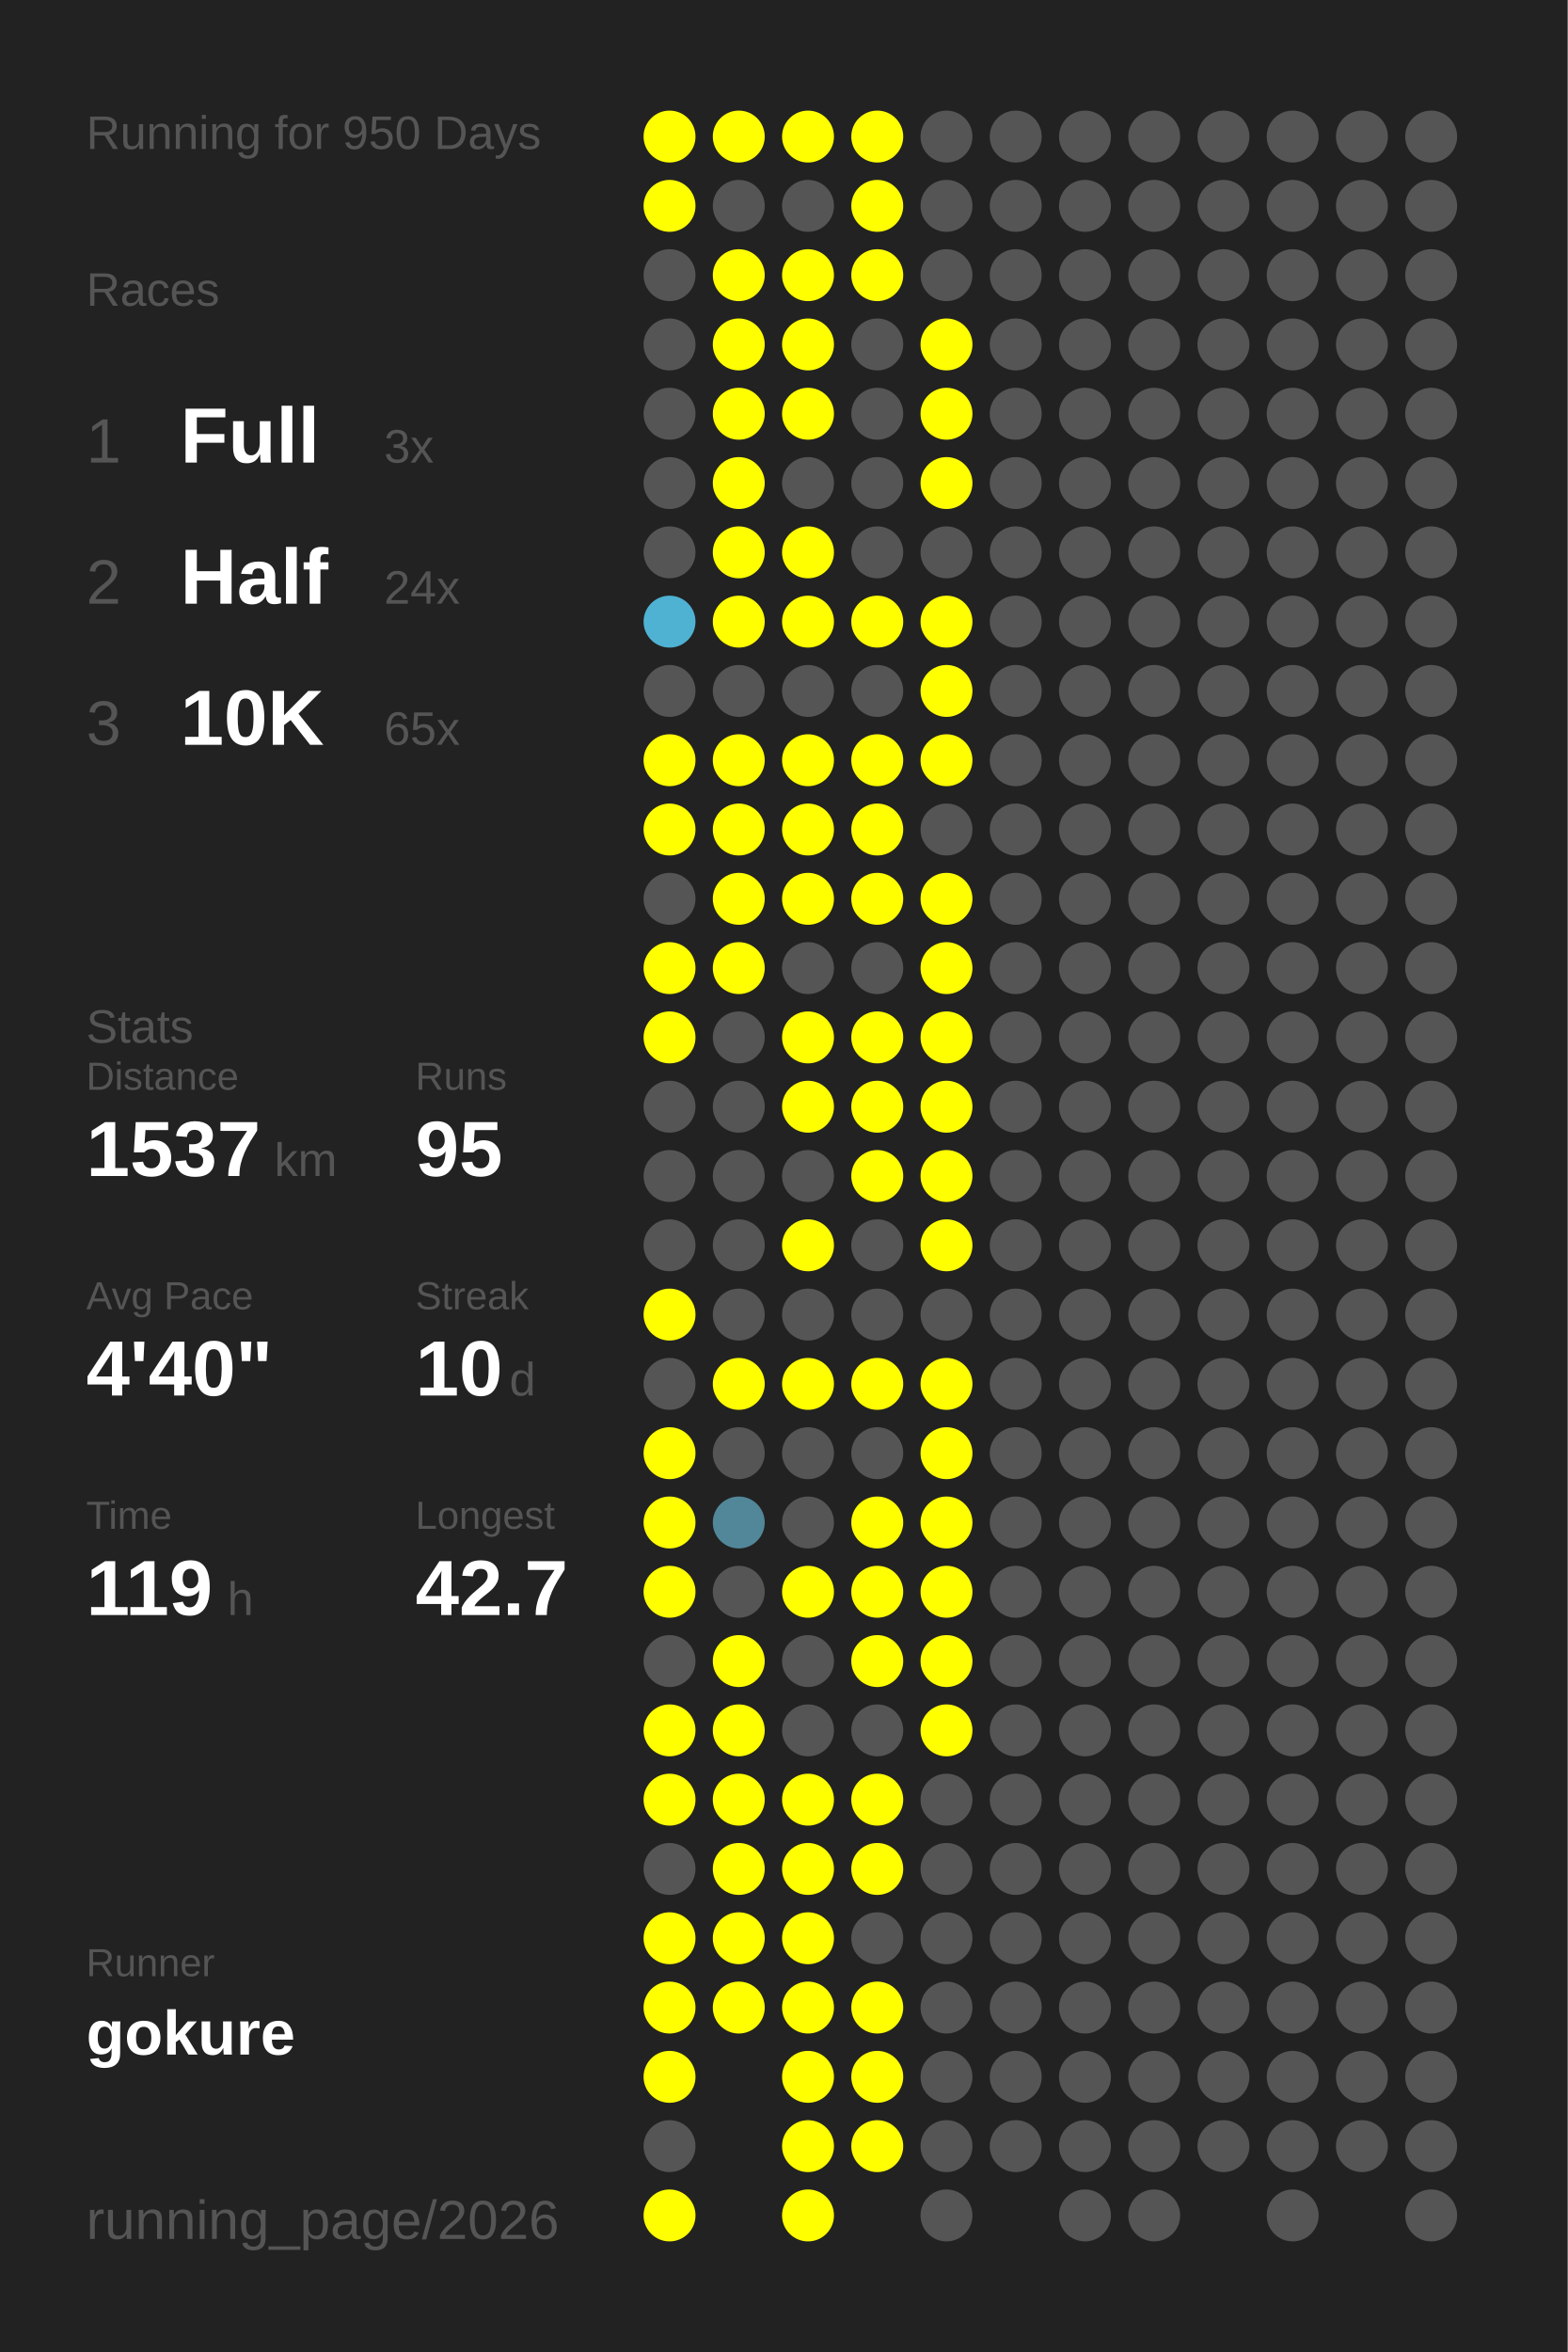
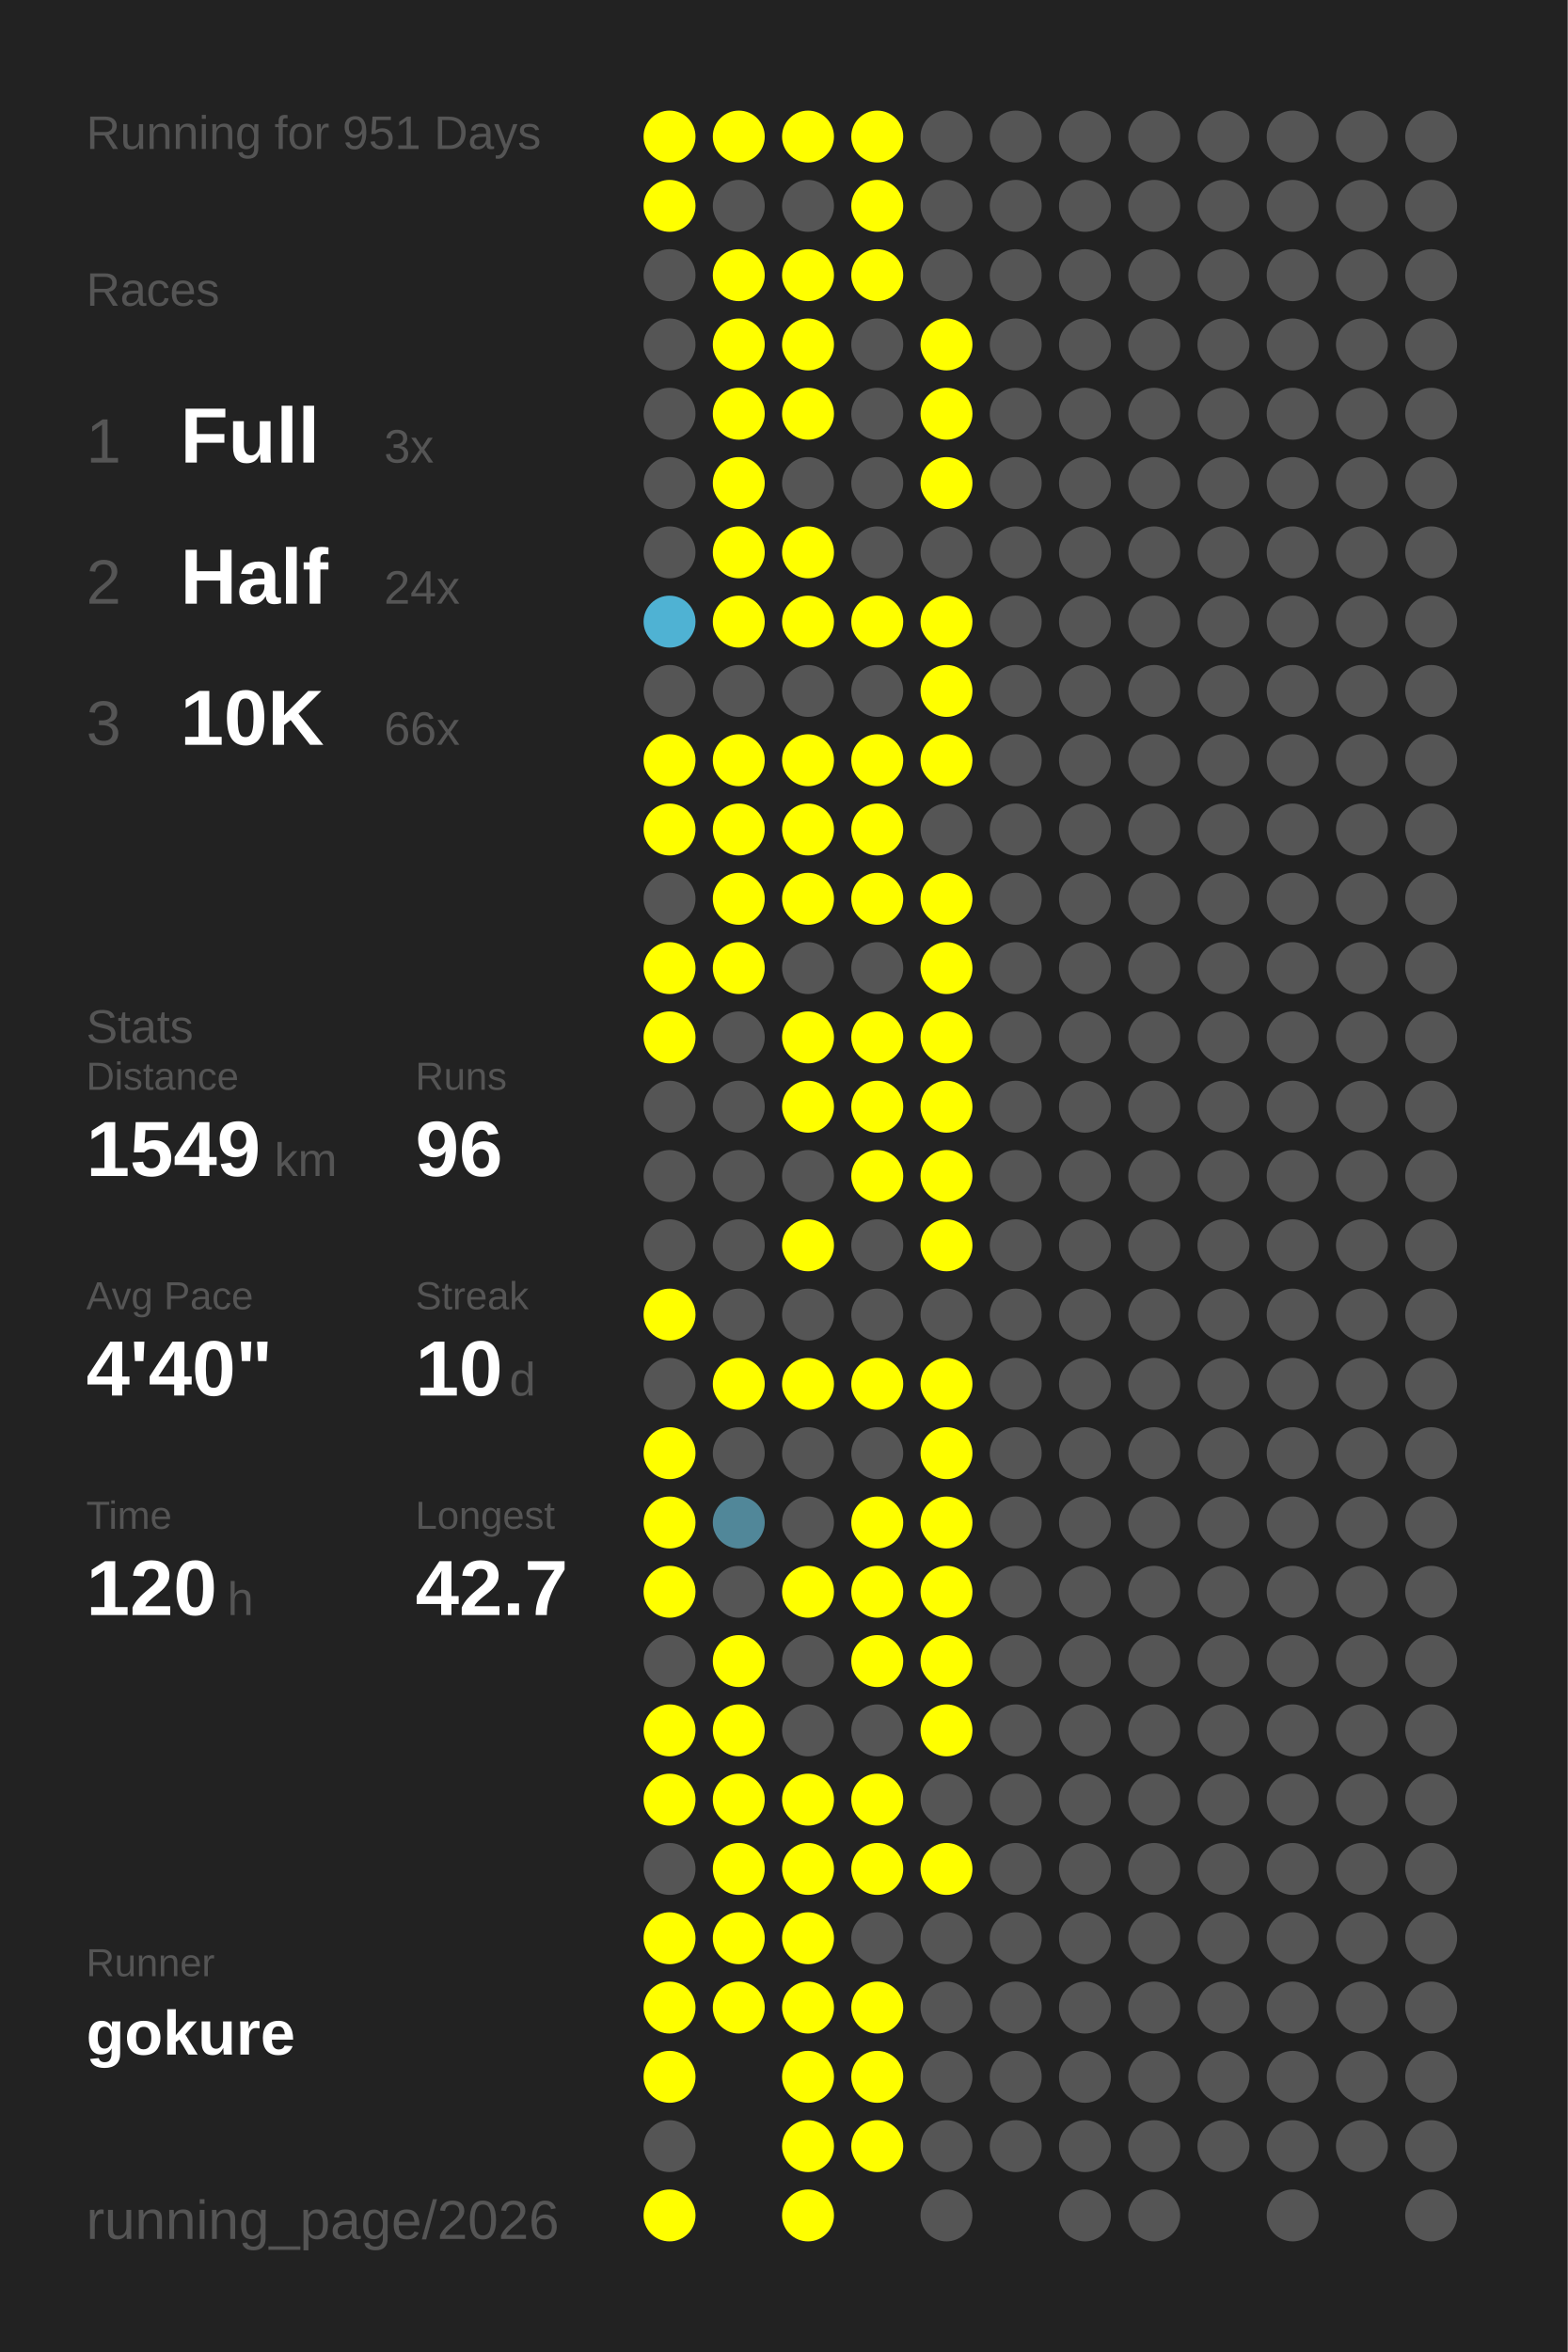
<svg xmlns="http://www.w3.org/2000/svg" baseProfile="full" height="300mm" version="1.1" viewBox="0,0,200,300" width="200mm">
  <defs />
  <rect fill="#222222" height="300" width="200" x="0" y="0" />
-   <text fill="#555555" style="font-size:6px; font-family:Arial;" x="11" y="19">Running for 950 Days</text>
+   <text fill="#555555" style="font-size:6px; font-family:Arial;" x="11" y="19">Running for 951 Days</text>
  <text fill="#555555" style="font-size:6px; font-family:Arial;" x="11" y="39">Races</text>
  <text fill="#555555" style="font-size:8px; font-family:Arial;" x="11" y="59">1</text>
  <text fill="#FFFFFF" style="font-size:10px; font-family:Arial; font-weight:bold;" x="23" y="59">Full</text>
  <text fill="#555555" style="font-size:6px; font-family:Arial;" x="49" y="59">3x</text>
  <text fill="#555555" style="font-size:8px; font-family:Arial;" x="11" y="77">2</text>
  <text fill="#FFFFFF" style="font-size:10px; font-family:Arial; font-weight:bold;" x="23" y="77">Half</text>
  <text fill="#555555" style="font-size:6px; font-family:Arial;" x="49" y="77">24x</text>
  <text fill="#555555" style="font-size:8px; font-family:Arial;" x="11" y="95">3</text>
  <text fill="#FFFFFF" style="font-size:10px; font-family:Arial; font-weight:bold;" x="23" y="95">10K</text>
-   <text fill="#555555" style="font-size:6px; font-family:Arial;" x="49" y="95">65x</text>
+   <text fill="#555555" style="font-size:6px; font-family:Arial;" x="49" y="95">66x</text>
  <text fill="#555555" style="font-size:6px; font-family:Arial;" x="11" y="133">Stats</text>
  <text fill="#555555" style="font-size:5px; font-family:Arial;" x="11" y="139">Distance</text>
-   <text fill="#FFFFFF" style="font-size:10px; font-family:Arial; font-weight:bold;" x="11" y="150">1537</text>
+   <text fill="#FFFFFF" style="font-size:10px; font-family:Arial; font-weight:bold;" x="11" y="150">1549</text>
  <text fill="#555555" style="font-size:6px; font-family:Arial;" x="35" y="150">km</text>
  <text fill="#555555" style="font-size:5px; font-family:Arial;" x="53" y="139">Runs</text>
-   <text fill="#FFFFFF" style="font-size:10px; font-family:Arial; font-weight:bold;" x="53" y="150">95</text>
+   <text fill="#FFFFFF" style="font-size:10px; font-family:Arial; font-weight:bold;" x="53" y="150">96</text>
  <text fill="#555555" style="font-size:5px; font-family:Arial;" x="11" y="167">Avg Pace</text>
  <text fill="#FFFFFF" style="font-size:10px; font-family:Arial; font-weight:bold;" x="11" y="178">4'40"</text>
  <text fill="#555555" style="font-size:5px; font-family:Arial;" x="53" y="167">Streak</text>
  <text fill="#FFFFFF" style="font-size:10px; font-family:Arial; font-weight:bold;" x="53" y="178">10</text>
  <text fill="#555555" style="font-size:6px; font-family:Arial;" x="65" y="178">d</text>
  <text fill="#555555" style="font-size:5px; font-family:Arial;" x="11" y="195">Time</text>
-   <text fill="#FFFFFF" style="font-size:10px; font-family:Arial; font-weight:bold;" x="11" y="206">119</text>
+   <text fill="#FFFFFF" style="font-size:10px; font-family:Arial; font-weight:bold;" x="11" y="206">120</text>
  <text fill="#555555" style="font-size:6px; font-family:Arial;" x="29" y="206">h</text>
  <text fill="#555555" style="font-size:5px; font-family:Arial;" x="53" y="195">Longest</text>
  <text fill="#FFFFFF" style="font-size:10px; font-family:Arial; font-weight:bold;" x="53" y="206">42.7</text>
  <text fill="#555555" style="font-size:5px; font-family:Arial;" x="11" y="252.065">Runner</text>
  <text fill="#FFFFFF" style="font-size:8px; font-family:Arial; font-weight:bold;" x="11" y="262.065">gokure</text>
  <text fill="#555555" style="font-size:7px; font-family:Arial;" x="11" y="285.581">running_page/2026</text>
  <circle cx="85.417" cy="17.419" fill="#FFFF00" r="3.312" />
  <circle cx="85.417" cy="26.258" fill="#FFFF00" r="3.312" />
  <circle cx="85.417" cy="35.097" fill="#555555" r="3.312" />
  <circle cx="85.417" cy="43.935" fill="#555555" r="3.312" />
  <circle cx="85.417" cy="52.774" fill="#555555" r="3.312" />
  <circle cx="85.417" cy="61.613" fill="#555555" r="3.312" />
  <circle cx="85.417" cy="70.452" fill="#555555" r="3.312" />
  <circle cx="85.417" cy="79.29" fill="#4fb2d3" r="3.312" />
  <circle cx="85.417" cy="88.129" fill="#555555" r="3.312" />
  <circle cx="85.417" cy="96.968" fill="#FFFF00" r="3.312" />
  <circle cx="85.417" cy="105.806" fill="#FFFF00" r="3.312" />
  <circle cx="85.417" cy="114.645" fill="#555555" r="3.312" />
  <circle cx="85.417" cy="123.484" fill="#FFFF00" r="3.312" />
  <circle cx="85.417" cy="132.323" fill="#FFFF00" r="3.312" />
  <circle cx="85.417" cy="141.161" fill="#555555" r="3.312" />
  <circle cx="85.417" cy="150" fill="#555555" r="3.312" />
  <circle cx="85.417" cy="158.839" fill="#555555" r="3.312" />
  <circle cx="85.417" cy="167.677" fill="#FFFF00" r="3.312" />
  <circle cx="85.417" cy="176.516" fill="#555555" r="3.312" />
  <circle cx="85.417" cy="185.355" fill="#FFFF00" r="3.312" />
  <circle cx="85.417" cy="194.194" fill="#FFFF00" r="3.312" />
  <circle cx="85.417" cy="203.032" fill="#FFFF00" r="3.312" />
  <circle cx="85.417" cy="211.871" fill="#555555" r="3.312" />
  <circle cx="85.417" cy="220.71" fill="#FFFF00" r="3.312" />
  <circle cx="85.417" cy="229.548" fill="#FFFF00" r="3.312" />
  <circle cx="85.417" cy="238.387" fill="#555555" r="3.312" />
  <circle cx="85.417" cy="247.226" fill="#FFFF00" r="3.312" />
  <circle cx="85.417" cy="256.065" fill="#FFFF00" r="3.312" />
  <circle cx="85.417" cy="264.903" fill="#FFFF00" r="3.312" />
  <circle cx="85.417" cy="273.742" fill="#555555" r="3.312" />
  <circle cx="85.417" cy="282.581" fill="#FFFF00" r="3.312" />
  <circle cx="94.25" cy="17.419" fill="#FFFF00" r="3.312" />
  <circle cx="94.25" cy="26.258" fill="#555555" r="3.312" />
  <circle cx="94.25" cy="35.097" fill="#FFFF00" r="3.312" />
  <circle cx="94.25" cy="43.935" fill="#FFFF00" r="3.312" />
  <circle cx="94.25" cy="52.774" fill="#FFFF00" r="3.312" />
  <circle cx="94.25" cy="61.613" fill="#FFFF00" r="3.312" />
  <circle cx="94.25" cy="70.452" fill="#FFFF00" r="3.312" />
  <circle cx="94.25" cy="79.29" fill="#FFFF00" r="3.312" />
  <circle cx="94.25" cy="88.129" fill="#555555" r="3.312" />
  <circle cx="94.25" cy="96.968" fill="#FFFF00" r="3.312" />
  <circle cx="94.25" cy="105.806" fill="#FFFF00" r="3.312" />
  <circle cx="94.25" cy="114.645" fill="#FFFF00" r="3.312" />
  <circle cx="94.25" cy="123.484" fill="#FFFF00" r="3.312" />
  <circle cx="94.25" cy="132.323" fill="#555555" r="3.312" />
  <circle cx="94.25" cy="141.161" fill="#555555" r="3.312" />
  <circle cx="94.25" cy="150" fill="#555555" r="3.312" />
  <circle cx="94.25" cy="158.839" fill="#555555" r="3.312" />
  <circle cx="94.25" cy="167.677" fill="#555555" r="3.312" />
  <circle cx="94.25" cy="176.516" fill="#FFFF00" r="3.312" />
  <circle cx="94.25" cy="185.355" fill="#555555" r="3.312" />
  <circle cx="94.25" cy="194.194" fill="#518799" r="3.312" />
  <circle cx="94.25" cy="203.032" fill="#555555" r="3.312" />
  <circle cx="94.25" cy="211.871" fill="#FFFF00" r="3.312" />
  <circle cx="94.25" cy="220.71" fill="#FFFF00" r="3.312" />
  <circle cx="94.25" cy="229.548" fill="#FFFF00" r="3.312" />
  <circle cx="94.25" cy="238.387" fill="#FFFF00" r="3.312" />
  <circle cx="94.25" cy="247.226" fill="#FFFF00" r="3.312" />
  <circle cx="94.25" cy="256.065" fill="#FFFF00" r="3.312" />
  <circle cx="103.083" cy="17.419" fill="#FFFF00" r="3.312" />
  <circle cx="103.083" cy="26.258" fill="#555555" r="3.312" />
  <circle cx="103.083" cy="35.097" fill="#FFFF00" r="3.312" />
  <circle cx="103.083" cy="43.935" fill="#FFFF00" r="3.312" />
  <circle cx="103.083" cy="52.774" fill="#FFFF00" r="3.312" />
  <circle cx="103.083" cy="61.613" fill="#555555" r="3.312" />
  <circle cx="103.083" cy="70.452" fill="#FFFF00" r="3.312" />
  <circle cx="103.083" cy="79.29" fill="#FFFF00" r="3.312" />
  <circle cx="103.083" cy="88.129" fill="#555555" r="3.312" />
  <circle cx="103.083" cy="96.968" fill="#FFFF00" r="3.312" />
  <circle cx="103.083" cy="105.806" fill="#FFFF00" r="3.312" />
  <circle cx="103.083" cy="114.645" fill="#FFFF00" r="3.312" />
  <circle cx="103.083" cy="123.484" fill="#555555" r="3.312" />
  <circle cx="103.083" cy="132.323" fill="#FFFF00" r="3.312" />
  <circle cx="103.083" cy="141.161" fill="#FFFF00" r="3.312" />
  <circle cx="103.083" cy="150" fill="#555555" r="3.312" />
  <circle cx="103.083" cy="158.839" fill="#FFFF00" r="3.312" />
  <circle cx="103.083" cy="167.677" fill="#555555" r="3.312" />
  <circle cx="103.083" cy="176.516" fill="#FFFF00" r="3.312" />
  <circle cx="103.083" cy="185.355" fill="#555555" r="3.312" />
  <circle cx="103.083" cy="194.194" fill="#555555" r="3.312" />
  <circle cx="103.083" cy="203.032" fill="#FFFF00" r="3.312" />
  <circle cx="103.083" cy="211.871" fill="#555555" r="3.312" />
  <circle cx="103.083" cy="220.71" fill="#555555" r="3.312" />
  <circle cx="103.083" cy="229.548" fill="#FFFF00" r="3.312" />
  <circle cx="103.083" cy="238.387" fill="#FFFF00" r="3.312" />
  <circle cx="103.083" cy="247.226" fill="#FFFF00" r="3.312" />
  <circle cx="103.083" cy="256.065" fill="#FFFF00" r="3.312" />
  <circle cx="103.083" cy="264.903" fill="#FFFF00" r="3.312" />
  <circle cx="103.083" cy="273.742" fill="#FFFF00" r="3.312" />
  <circle cx="103.083" cy="282.581" fill="#FFFF00" r="3.312" />
  <circle cx="111.917" cy="17.419" fill="#FFFF00" r="3.312" />
  <circle cx="111.917" cy="26.258" fill="#FFFF00" r="3.312" />
  <circle cx="111.917" cy="35.097" fill="#FFFF00" r="3.312" />
  <circle cx="111.917" cy="43.935" fill="#555555" r="3.312" />
  <circle cx="111.917" cy="52.774" fill="#555555" r="3.312" />
  <circle cx="111.917" cy="61.613" fill="#555555" r="3.312" />
  <circle cx="111.917" cy="70.452" fill="#555555" r="3.312" />
  <circle cx="111.917" cy="79.29" fill="#FFFF00" r="3.312" />
  <circle cx="111.917" cy="88.129" fill="#555555" r="3.312" />
  <circle cx="111.917" cy="96.968" fill="#FFFF00" r="3.312" />
  <circle cx="111.917" cy="105.806" fill="#FFFF00" r="3.312" />
  <circle cx="111.917" cy="114.645" fill="#FFFF00" r="3.312" />
  <circle cx="111.917" cy="123.484" fill="#555555" r="3.312" />
  <circle cx="111.917" cy="132.323" fill="#FFFF00" r="3.312" />
  <circle cx="111.917" cy="141.161" fill="#FFFF00" r="3.312" />
  <circle cx="111.917" cy="150" fill="#FFFF00" r="3.312" />
  <circle cx="111.917" cy="158.839" fill="#555555" r="3.312" />
  <circle cx="111.917" cy="167.677" fill="#555555" r="3.312" />
  <circle cx="111.917" cy="176.516" fill="#FFFF00" r="3.312" />
  <circle cx="111.917" cy="185.355" fill="#555555" r="3.312" />
  <circle cx="111.917" cy="194.194" fill="#FFFF00" r="3.312" />
  <circle cx="111.917" cy="203.032" fill="#FFFF00" r="3.312" />
  <circle cx="111.917" cy="211.871" fill="#FFFF00" r="3.312" />
  <circle cx="111.917" cy="220.71" fill="#555555" r="3.312" />
  <circle cx="111.917" cy="229.548" fill="#FFFF00" r="3.312" />
  <circle cx="111.917" cy="238.387" fill="#FFFF00" r="3.312" />
  <circle cx="111.917" cy="247.226" fill="#555555" r="3.312" />
  <circle cx="111.917" cy="256.065" fill="#FFFF00" r="3.312" />
  <circle cx="111.917" cy="264.903" fill="#FFFF00" r="3.312" />
  <circle cx="111.917" cy="273.742" fill="#FFFF00" r="3.312" />
  <circle cx="120.75" cy="17.419" fill="#555555" r="3.312" />
  <circle cx="120.75" cy="26.258" fill="#555555" r="3.312" />
  <circle cx="120.75" cy="35.097" fill="#555555" r="3.312" />
  <circle cx="120.75" cy="43.935" fill="#FFFF00" r="3.312" />
  <circle cx="120.75" cy="52.774" fill="#FFFF00" r="3.312" />
  <circle cx="120.75" cy="61.613" fill="#FFFF00" r="3.312" />
  <circle cx="120.75" cy="70.452" fill="#555555" r="3.312" />
  <circle cx="120.75" cy="79.29" fill="#FFFF00" r="3.312" />
  <circle cx="120.75" cy="88.129" fill="#FFFF00" r="3.312" />
  <circle cx="120.75" cy="96.968" fill="#FFFF00" r="3.312" />
  <circle cx="120.75" cy="105.806" fill="#555555" r="3.312" />
  <circle cx="120.75" cy="114.645" fill="#FFFF00" r="3.312" />
  <circle cx="120.75" cy="123.484" fill="#FFFF00" r="3.312" />
  <circle cx="120.75" cy="132.323" fill="#FFFF00" r="3.312" />
  <circle cx="120.75" cy="141.161" fill="#FFFF00" r="3.312" />
  <circle cx="120.75" cy="150" fill="#FFFF00" r="3.312" />
  <circle cx="120.75" cy="158.839" fill="#FFFF00" r="3.312" />
  <circle cx="120.75" cy="167.677" fill="#555555" r="3.312" />
  <circle cx="120.75" cy="176.516" fill="#FFFF00" r="3.312" />
  <circle cx="120.75" cy="185.355" fill="#FFFF00" r="3.312" />
  <circle cx="120.75" cy="194.194" fill="#FFFF00" r="3.312" />
  <circle cx="120.75" cy="203.032" fill="#FFFF00" r="3.312" />
  <circle cx="120.75" cy="211.871" fill="#FFFF00" r="3.312" />
  <circle cx="120.75" cy="220.71" fill="#FFFF00" r="3.312" />
  <circle cx="120.75" cy="229.548" fill="#555555" r="3.312" />
-   <circle cx="120.75" cy="238.387" fill="#555555" r="3.312" />
+   <circle cx="120.75" cy="238.387" fill="#FFFF00" r="3.312" />
  <circle cx="120.75" cy="247.226" fill="#555555" r="3.312" />
  <circle cx="120.75" cy="256.065" fill="#555555" r="3.312" />
  <circle cx="120.75" cy="264.903" fill="#555555" r="3.312" />
  <circle cx="120.75" cy="273.742" fill="#555555" r="3.312" />
  <circle cx="120.75" cy="282.581" fill="#555555" r="3.312" />
  <circle cx="129.583" cy="17.419" fill="#555555" r="3.312" />
  <circle cx="129.583" cy="26.258" fill="#555555" r="3.312" />
  <circle cx="129.583" cy="35.097" fill="#555555" r="3.312" />
  <circle cx="129.583" cy="43.935" fill="#555555" r="3.312" />
  <circle cx="129.583" cy="52.774" fill="#555555" r="3.312" />
  <circle cx="129.583" cy="61.613" fill="#555555" r="3.312" />
  <circle cx="129.583" cy="70.452" fill="#555555" r="3.312" />
  <circle cx="129.583" cy="79.29" fill="#555555" r="3.312" />
  <circle cx="129.583" cy="88.129" fill="#555555" r="3.312" />
  <circle cx="129.583" cy="96.968" fill="#555555" r="3.312" />
  <circle cx="129.583" cy="105.806" fill="#555555" r="3.312" />
  <circle cx="129.583" cy="114.645" fill="#555555" r="3.312" />
  <circle cx="129.583" cy="123.484" fill="#555555" r="3.312" />
  <circle cx="129.583" cy="132.323" fill="#555555" r="3.312" />
  <circle cx="129.583" cy="141.161" fill="#555555" r="3.312" />
  <circle cx="129.583" cy="150" fill="#555555" r="3.312" />
  <circle cx="129.583" cy="158.839" fill="#555555" r="3.312" />
  <circle cx="129.583" cy="167.677" fill="#555555" r="3.312" />
  <circle cx="129.583" cy="176.516" fill="#555555" r="3.312" />
  <circle cx="129.583" cy="185.355" fill="#555555" r="3.312" />
  <circle cx="129.583" cy="194.194" fill="#555555" r="3.312" />
  <circle cx="129.583" cy="203.032" fill="#555555" r="3.312" />
  <circle cx="129.583" cy="211.871" fill="#555555" r="3.312" />
  <circle cx="129.583" cy="220.71" fill="#555555" r="3.312" />
  <circle cx="129.583" cy="229.548" fill="#555555" r="3.312" />
  <circle cx="129.583" cy="238.387" fill="#555555" r="3.312" />
  <circle cx="129.583" cy="247.226" fill="#555555" r="3.312" />
  <circle cx="129.583" cy="256.065" fill="#555555" r="3.312" />
  <circle cx="129.583" cy="264.903" fill="#555555" r="3.312" />
  <circle cx="129.583" cy="273.742" fill="#555555" r="3.312" />
  <circle cx="138.417" cy="17.419" fill="#555555" r="3.312" />
  <circle cx="138.417" cy="26.258" fill="#555555" r="3.312" />
  <circle cx="138.417" cy="35.097" fill="#555555" r="3.312" />
  <circle cx="138.417" cy="43.935" fill="#555555" r="3.312" />
  <circle cx="138.417" cy="52.774" fill="#555555" r="3.312" />
  <circle cx="138.417" cy="61.613" fill="#555555" r="3.312" />
  <circle cx="138.417" cy="70.452" fill="#555555" r="3.312" />
  <circle cx="138.417" cy="79.29" fill="#555555" r="3.312" />
  <circle cx="138.417" cy="88.129" fill="#555555" r="3.312" />
  <circle cx="138.417" cy="96.968" fill="#555555" r="3.312" />
  <circle cx="138.417" cy="105.806" fill="#555555" r="3.312" />
  <circle cx="138.417" cy="114.645" fill="#555555" r="3.312" />
  <circle cx="138.417" cy="123.484" fill="#555555" r="3.312" />
  <circle cx="138.417" cy="132.323" fill="#555555" r="3.312" />
  <circle cx="138.417" cy="141.161" fill="#555555" r="3.312" />
  <circle cx="138.417" cy="150" fill="#555555" r="3.312" />
  <circle cx="138.417" cy="158.839" fill="#555555" r="3.312" />
  <circle cx="138.417" cy="167.677" fill="#555555" r="3.312" />
  <circle cx="138.417" cy="176.516" fill="#555555" r="3.312" />
  <circle cx="138.417" cy="185.355" fill="#555555" r="3.312" />
  <circle cx="138.417" cy="194.194" fill="#555555" r="3.312" />
  <circle cx="138.417" cy="203.032" fill="#555555" r="3.312" />
  <circle cx="138.417" cy="211.871" fill="#555555" r="3.312" />
  <circle cx="138.417" cy="220.71" fill="#555555" r="3.312" />
  <circle cx="138.417" cy="229.548" fill="#555555" r="3.312" />
  <circle cx="138.417" cy="238.387" fill="#555555" r="3.312" />
  <circle cx="138.417" cy="247.226" fill="#555555" r="3.312" />
  <circle cx="138.417" cy="256.065" fill="#555555" r="3.312" />
  <circle cx="138.417" cy="264.903" fill="#555555" r="3.312" />
  <circle cx="138.417" cy="273.742" fill="#555555" r="3.312" />
  <circle cx="138.417" cy="282.581" fill="#555555" r="3.312" />
  <circle cx="147.25" cy="17.419" fill="#555555" r="3.312" />
  <circle cx="147.25" cy="26.258" fill="#555555" r="3.312" />
  <circle cx="147.25" cy="35.097" fill="#555555" r="3.312" />
  <circle cx="147.25" cy="43.935" fill="#555555" r="3.312" />
  <circle cx="147.25" cy="52.774" fill="#555555" r="3.312" />
  <circle cx="147.25" cy="61.613" fill="#555555" r="3.312" />
  <circle cx="147.25" cy="70.452" fill="#555555" r="3.312" />
  <circle cx="147.25" cy="79.29" fill="#555555" r="3.312" />
  <circle cx="147.25" cy="88.129" fill="#555555" r="3.312" />
  <circle cx="147.25" cy="96.968" fill="#555555" r="3.312" />
  <circle cx="147.25" cy="105.806" fill="#555555" r="3.312" />
  <circle cx="147.25" cy="114.645" fill="#555555" r="3.312" />
  <circle cx="147.25" cy="123.484" fill="#555555" r="3.312" />
  <circle cx="147.25" cy="132.323" fill="#555555" r="3.312" />
  <circle cx="147.25" cy="141.161" fill="#555555" r="3.312" />
  <circle cx="147.25" cy="150" fill="#555555" r="3.312" />
  <circle cx="147.25" cy="158.839" fill="#555555" r="3.312" />
  <circle cx="147.25" cy="167.677" fill="#555555" r="3.312" />
  <circle cx="147.25" cy="176.516" fill="#555555" r="3.312" />
  <circle cx="147.25" cy="185.355" fill="#555555" r="3.312" />
  <circle cx="147.25" cy="194.194" fill="#555555" r="3.312" />
  <circle cx="147.25" cy="203.032" fill="#555555" r="3.312" />
  <circle cx="147.25" cy="211.871" fill="#555555" r="3.312" />
  <circle cx="147.25" cy="220.71" fill="#555555" r="3.312" />
  <circle cx="147.25" cy="229.548" fill="#555555" r="3.312" />
  <circle cx="147.25" cy="238.387" fill="#555555" r="3.312" />
  <circle cx="147.25" cy="247.226" fill="#555555" r="3.312" />
  <circle cx="147.25" cy="256.065" fill="#555555" r="3.312" />
  <circle cx="147.25" cy="264.903" fill="#555555" r="3.312" />
  <circle cx="147.25" cy="273.742" fill="#555555" r="3.312" />
  <circle cx="147.25" cy="282.581" fill="#555555" r="3.312" />
  <circle cx="156.083" cy="17.419" fill="#555555" r="3.312" />
  <circle cx="156.083" cy="26.258" fill="#555555" r="3.312" />
  <circle cx="156.083" cy="35.097" fill="#555555" r="3.312" />
  <circle cx="156.083" cy="43.935" fill="#555555" r="3.312" />
  <circle cx="156.083" cy="52.774" fill="#555555" r="3.312" />
  <circle cx="156.083" cy="61.613" fill="#555555" r="3.312" />
  <circle cx="156.083" cy="70.452" fill="#555555" r="3.312" />
  <circle cx="156.083" cy="79.29" fill="#555555" r="3.312" />
  <circle cx="156.083" cy="88.129" fill="#555555" r="3.312" />
  <circle cx="156.083" cy="96.968" fill="#555555" r="3.312" />
  <circle cx="156.083" cy="105.806" fill="#555555" r="3.312" />
  <circle cx="156.083" cy="114.645" fill="#555555" r="3.312" />
  <circle cx="156.083" cy="123.484" fill="#555555" r="3.312" />
  <circle cx="156.083" cy="132.323" fill="#555555" r="3.312" />
  <circle cx="156.083" cy="141.161" fill="#555555" r="3.312" />
  <circle cx="156.083" cy="150" fill="#555555" r="3.312" />
  <circle cx="156.083" cy="158.839" fill="#555555" r="3.312" />
  <circle cx="156.083" cy="167.677" fill="#555555" r="3.312" />
  <circle cx="156.083" cy="176.516" fill="#555555" r="3.312" />
  <circle cx="156.083" cy="185.355" fill="#555555" r="3.312" />
  <circle cx="156.083" cy="194.194" fill="#555555" r="3.312" />
  <circle cx="156.083" cy="203.032" fill="#555555" r="3.312" />
  <circle cx="156.083" cy="211.871" fill="#555555" r="3.312" />
  <circle cx="156.083" cy="220.71" fill="#555555" r="3.312" />
  <circle cx="156.083" cy="229.548" fill="#555555" r="3.312" />
  <circle cx="156.083" cy="238.387" fill="#555555" r="3.312" />
  <circle cx="156.083" cy="247.226" fill="#555555" r="3.312" />
  <circle cx="156.083" cy="256.065" fill="#555555" r="3.312" />
  <circle cx="156.083" cy="264.903" fill="#555555" r="3.312" />
  <circle cx="156.083" cy="273.742" fill="#555555" r="3.312" />
  <circle cx="164.917" cy="17.419" fill="#555555" r="3.312" />
  <circle cx="164.917" cy="26.258" fill="#555555" r="3.312" />
  <circle cx="164.917" cy="35.097" fill="#555555" r="3.312" />
  <circle cx="164.917" cy="43.935" fill="#555555" r="3.312" />
  <circle cx="164.917" cy="52.774" fill="#555555" r="3.312" />
  <circle cx="164.917" cy="61.613" fill="#555555" r="3.312" />
  <circle cx="164.917" cy="70.452" fill="#555555" r="3.312" />
  <circle cx="164.917" cy="79.29" fill="#555555" r="3.312" />
  <circle cx="164.917" cy="88.129" fill="#555555" r="3.312" />
  <circle cx="164.917" cy="96.968" fill="#555555" r="3.312" />
  <circle cx="164.917" cy="105.806" fill="#555555" r="3.312" />
  <circle cx="164.917" cy="114.645" fill="#555555" r="3.312" />
  <circle cx="164.917" cy="123.484" fill="#555555" r="3.312" />
  <circle cx="164.917" cy="132.323" fill="#555555" r="3.312" />
  <circle cx="164.917" cy="141.161" fill="#555555" r="3.312" />
  <circle cx="164.917" cy="150" fill="#555555" r="3.312" />
  <circle cx="164.917" cy="158.839" fill="#555555" r="3.312" />
  <circle cx="164.917" cy="167.677" fill="#555555" r="3.312" />
  <circle cx="164.917" cy="176.516" fill="#555555" r="3.312" />
  <circle cx="164.917" cy="185.355" fill="#555555" r="3.312" />
  <circle cx="164.917" cy="194.194" fill="#555555" r="3.312" />
  <circle cx="164.917" cy="203.032" fill="#555555" r="3.312" />
  <circle cx="164.917" cy="211.871" fill="#555555" r="3.312" />
  <circle cx="164.917" cy="220.71" fill="#555555" r="3.312" />
  <circle cx="164.917" cy="229.548" fill="#555555" r="3.312" />
  <circle cx="164.917" cy="238.387" fill="#555555" r="3.312" />
  <circle cx="164.917" cy="247.226" fill="#555555" r="3.312" />
  <circle cx="164.917" cy="256.065" fill="#555555" r="3.312" />
  <circle cx="164.917" cy="264.903" fill="#555555" r="3.312" />
  <circle cx="164.917" cy="273.742" fill="#555555" r="3.312" />
  <circle cx="164.917" cy="282.581" fill="#555555" r="3.312" />
  <circle cx="173.75" cy="17.419" fill="#555555" r="3.312" />
  <circle cx="173.75" cy="26.258" fill="#555555" r="3.312" />
  <circle cx="173.75" cy="35.097" fill="#555555" r="3.312" />
  <circle cx="173.75" cy="43.935" fill="#555555" r="3.312" />
  <circle cx="173.75" cy="52.774" fill="#555555" r="3.312" />
  <circle cx="173.75" cy="61.613" fill="#555555" r="3.312" />
  <circle cx="173.75" cy="70.452" fill="#555555" r="3.312" />
  <circle cx="173.75" cy="79.29" fill="#555555" r="3.312" />
  <circle cx="173.75" cy="88.129" fill="#555555" r="3.312" />
  <circle cx="173.75" cy="96.968" fill="#555555" r="3.312" />
  <circle cx="173.75" cy="105.806" fill="#555555" r="3.312" />
  <circle cx="173.75" cy="114.645" fill="#555555" r="3.312" />
  <circle cx="173.75" cy="123.484" fill="#555555" r="3.312" />
  <circle cx="173.75" cy="132.323" fill="#555555" r="3.312" />
  <circle cx="173.75" cy="141.161" fill="#555555" r="3.312" />
  <circle cx="173.75" cy="150" fill="#555555" r="3.312" />
  <circle cx="173.75" cy="158.839" fill="#555555" r="3.312" />
  <circle cx="173.75" cy="167.677" fill="#555555" r="3.312" />
  <circle cx="173.75" cy="176.516" fill="#555555" r="3.312" />
  <circle cx="173.75" cy="185.355" fill="#555555" r="3.312" />
  <circle cx="173.75" cy="194.194" fill="#555555" r="3.312" />
  <circle cx="173.75" cy="203.032" fill="#555555" r="3.312" />
  <circle cx="173.75" cy="211.871" fill="#555555" r="3.312" />
  <circle cx="173.75" cy="220.71" fill="#555555" r="3.312" />
  <circle cx="173.75" cy="229.548" fill="#555555" r="3.312" />
  <circle cx="173.75" cy="238.387" fill="#555555" r="3.312" />
  <circle cx="173.75" cy="247.226" fill="#555555" r="3.312" />
  <circle cx="173.75" cy="256.065" fill="#555555" r="3.312" />
  <circle cx="173.75" cy="264.903" fill="#555555" r="3.312" />
  <circle cx="173.75" cy="273.742" fill="#555555" r="3.312" />
  <circle cx="182.583" cy="17.419" fill="#555555" r="3.312" />
  <circle cx="182.583" cy="26.258" fill="#555555" r="3.312" />
  <circle cx="182.583" cy="35.097" fill="#555555" r="3.312" />
  <circle cx="182.583" cy="43.935" fill="#555555" r="3.312" />
  <circle cx="182.583" cy="52.774" fill="#555555" r="3.312" />
  <circle cx="182.583" cy="61.613" fill="#555555" r="3.312" />
  <circle cx="182.583" cy="70.452" fill="#555555" r="3.312" />
  <circle cx="182.583" cy="79.29" fill="#555555" r="3.312" />
  <circle cx="182.583" cy="88.129" fill="#555555" r="3.312" />
  <circle cx="182.583" cy="96.968" fill="#555555" r="3.312" />
  <circle cx="182.583" cy="105.806" fill="#555555" r="3.312" />
  <circle cx="182.583" cy="114.645" fill="#555555" r="3.312" />
  <circle cx="182.583" cy="123.484" fill="#555555" r="3.312" />
  <circle cx="182.583" cy="132.323" fill="#555555" r="3.312" />
  <circle cx="182.583" cy="141.161" fill="#555555" r="3.312" />
  <circle cx="182.583" cy="150" fill="#555555" r="3.312" />
  <circle cx="182.583" cy="158.839" fill="#555555" r="3.312" />
  <circle cx="182.583" cy="167.677" fill="#555555" r="3.312" />
  <circle cx="182.583" cy="176.516" fill="#555555" r="3.312" />
  <circle cx="182.583" cy="185.355" fill="#555555" r="3.312" />
  <circle cx="182.583" cy="194.194" fill="#555555" r="3.312" />
  <circle cx="182.583" cy="203.032" fill="#555555" r="3.312" />
  <circle cx="182.583" cy="211.871" fill="#555555" r="3.312" />
  <circle cx="182.583" cy="220.71" fill="#555555" r="3.312" />
  <circle cx="182.583" cy="229.548" fill="#555555" r="3.312" />
  <circle cx="182.583" cy="238.387" fill="#555555" r="3.312" />
  <circle cx="182.583" cy="247.226" fill="#555555" r="3.312" />
  <circle cx="182.583" cy="256.065" fill="#555555" r="3.312" />
  <circle cx="182.583" cy="264.903" fill="#555555" r="3.312" />
  <circle cx="182.583" cy="273.742" fill="#555555" r="3.312" />
  <circle cx="182.583" cy="282.581" fill="#555555" r="3.312" />
</svg>
